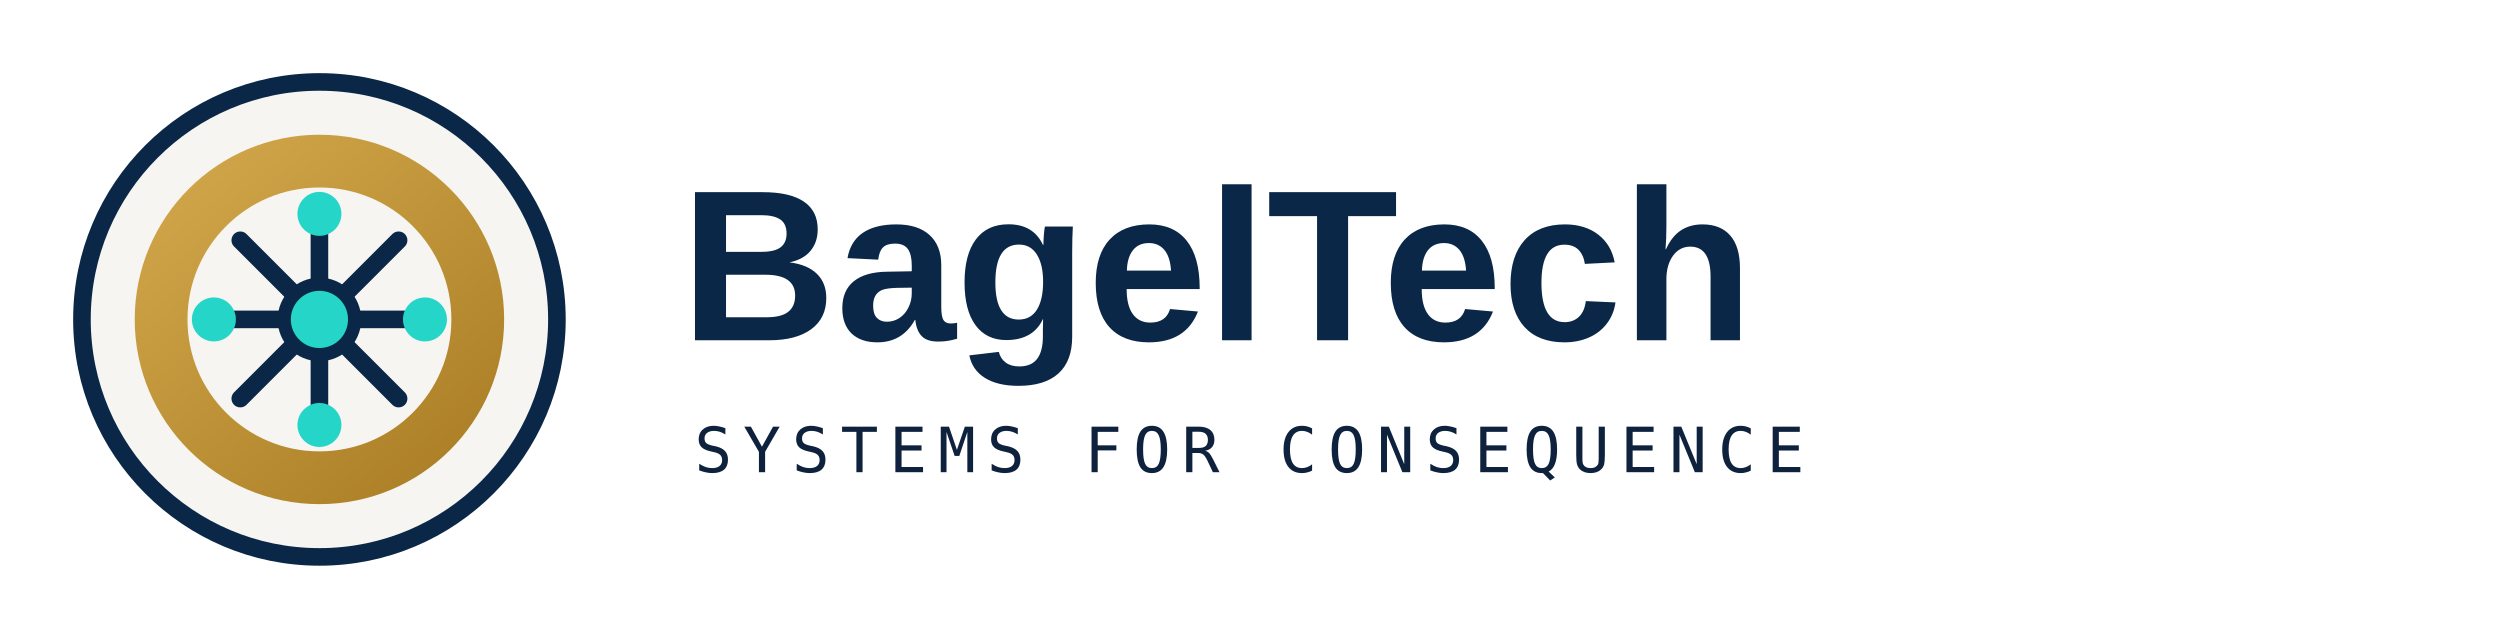
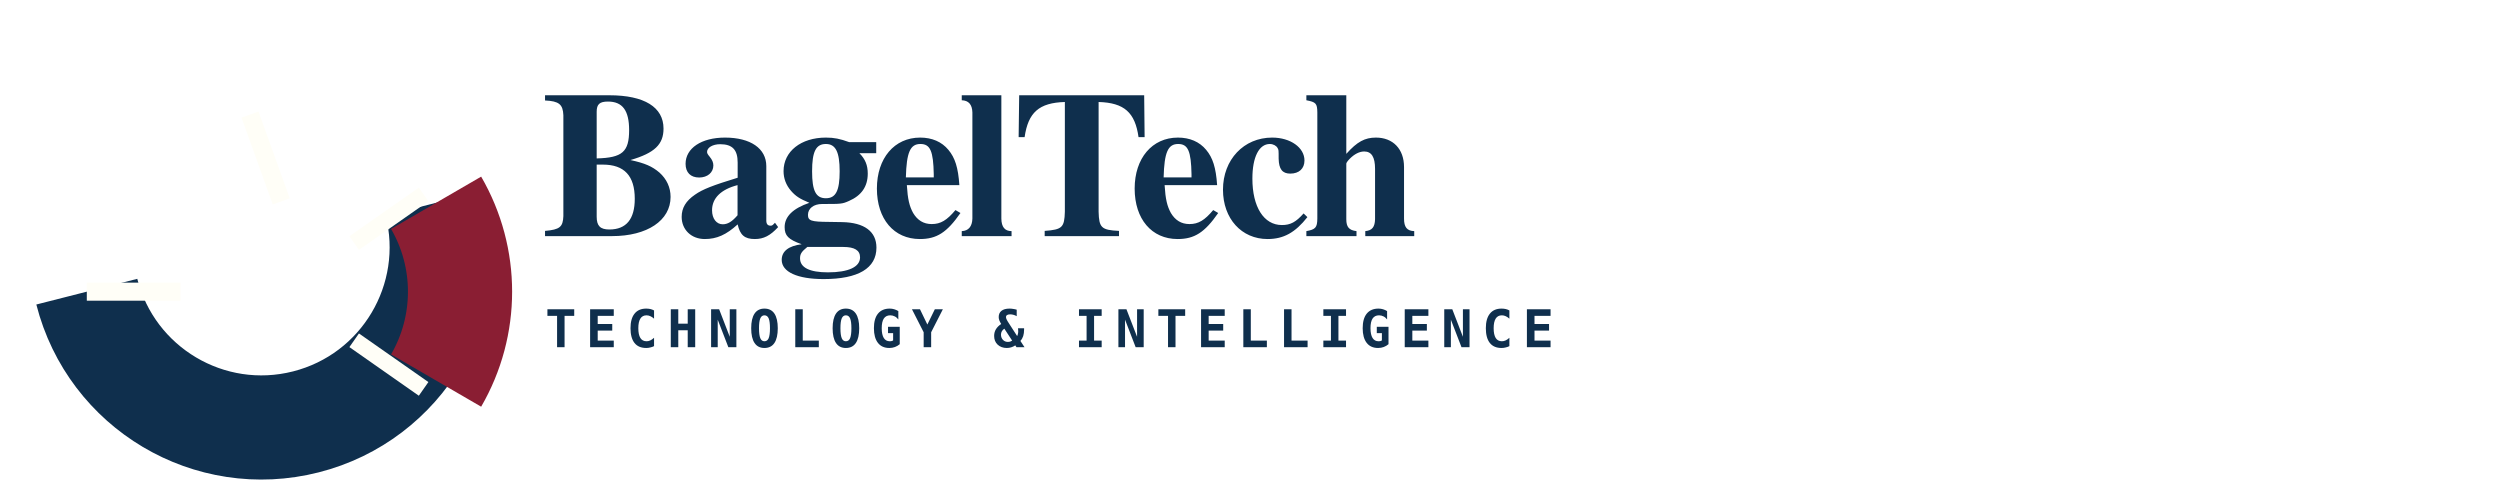
- <svg xmlns="http://www.w3.org/2000/svg" viewBox="0 0 360 92" role="img" aria-label="BagelTech logo">
-   <rect width="360" height="92" rx="0" fill="none" />
-   <g transform="translate(8 8) scale(.6333)">
-     <use href="#bt-icon" />
+ <svg xmlns="http://www.w3.org/2000/svg" viewBox="0 0 360 72" role="img" aria-label="BagelTech logo">
+   <g transform="translate(0 6)">
+     <g fill="none" stroke-width="15" stroke-linecap="butt">
+       <path d="M 12.5 36 A 25.5 25.5 0 1 0 62.8 23.2" stroke="#0F2F4D" />
+       <path d="M 62.8 23.2 A 25.5 25.5 0 0 1 62.8 48.8" stroke="#8A1E33" />
+       <path d="M 36 10.5 L 40.5 23" stroke="#FFFEF7" stroke-width="2.6" />
+       <path d="M 12.5 36 L 26 36" stroke="#FFFEF7" stroke-width="2.6" />
+       <path d="M 61 22 L 51 29" stroke="#FFFEF7" stroke-width="2.4" />
+       <path d="M 61 50 L 51 43" stroke="#FFFEF7" stroke-width="2.4" />
+     </g>
  </g>
-   <defs>
-     <linearGradient id="bt-gold-lockup" x1="24" y1="18" x2="96" y2="104" gradientUnits="userSpaceOnUse">
-       <stop offset="0" stop-color="#D4A94D" />
-       <stop offset="1" stop-color="#A87B22" />
-     </linearGradient>
-     <g id="bt-icon">
-       <circle cx="60" cy="60" r="54" fill="#F7F5F1" stroke="#0A2747" stroke-width="4" />
-       <circle cx="60" cy="60" r="36" fill="none" stroke="url(#bt-gold-lockup)" stroke-width="12" />
-       <path d="M36 60h17m14 0h17M60 36v17m0 14v17M42 42l12 12m12 12 12 12M78 42 66 54M54 66 42 78" fill="none" stroke="#0A2747" stroke-width="4" stroke-linecap="round" />
-       <circle cx="60" cy="60" r="8" fill="#25D6C8" stroke="#0A2747" stroke-width="3" />
-       <circle cx="36" cy="60" r="5" fill="#25D6C8" />
-       <circle cx="84" cy="60" r="5" fill="#25D6C8" />
-       <circle cx="60" cy="36" r="5" fill="#25D6C8" />
-       <circle cx="60" cy="84" r="5" fill="#25D6C8" />
-     </g>
-   </defs>
-   <text x="98" y="49" fill="#0A2747" font-family="Space Grotesk, Arial, sans-serif" font-size="31" font-weight="700">BagelTech</text>
-   <text x="100" y="68" fill="#0E223D" font-family="IBM Plex Mono, monospace" font-size="9" letter-spacing="1.6">SYSTEMS FOR CONSEQUENCE</text>
+   <text x="78" y="34" fill="#0F2F4D" font-family="Georgia, Times, serif" font-size="30" font-weight="600" letter-spacing="-0.02em">BagelTech</text>
+   <text x="78.5" y="50" fill="#0F2F4D" font-family="IBM Plex Mono, monospace" font-size="7.5" font-weight="600" letter-spacing="0.18em">TECHNOLOGY &amp; INTELLIGENCE</text>
</svg>
